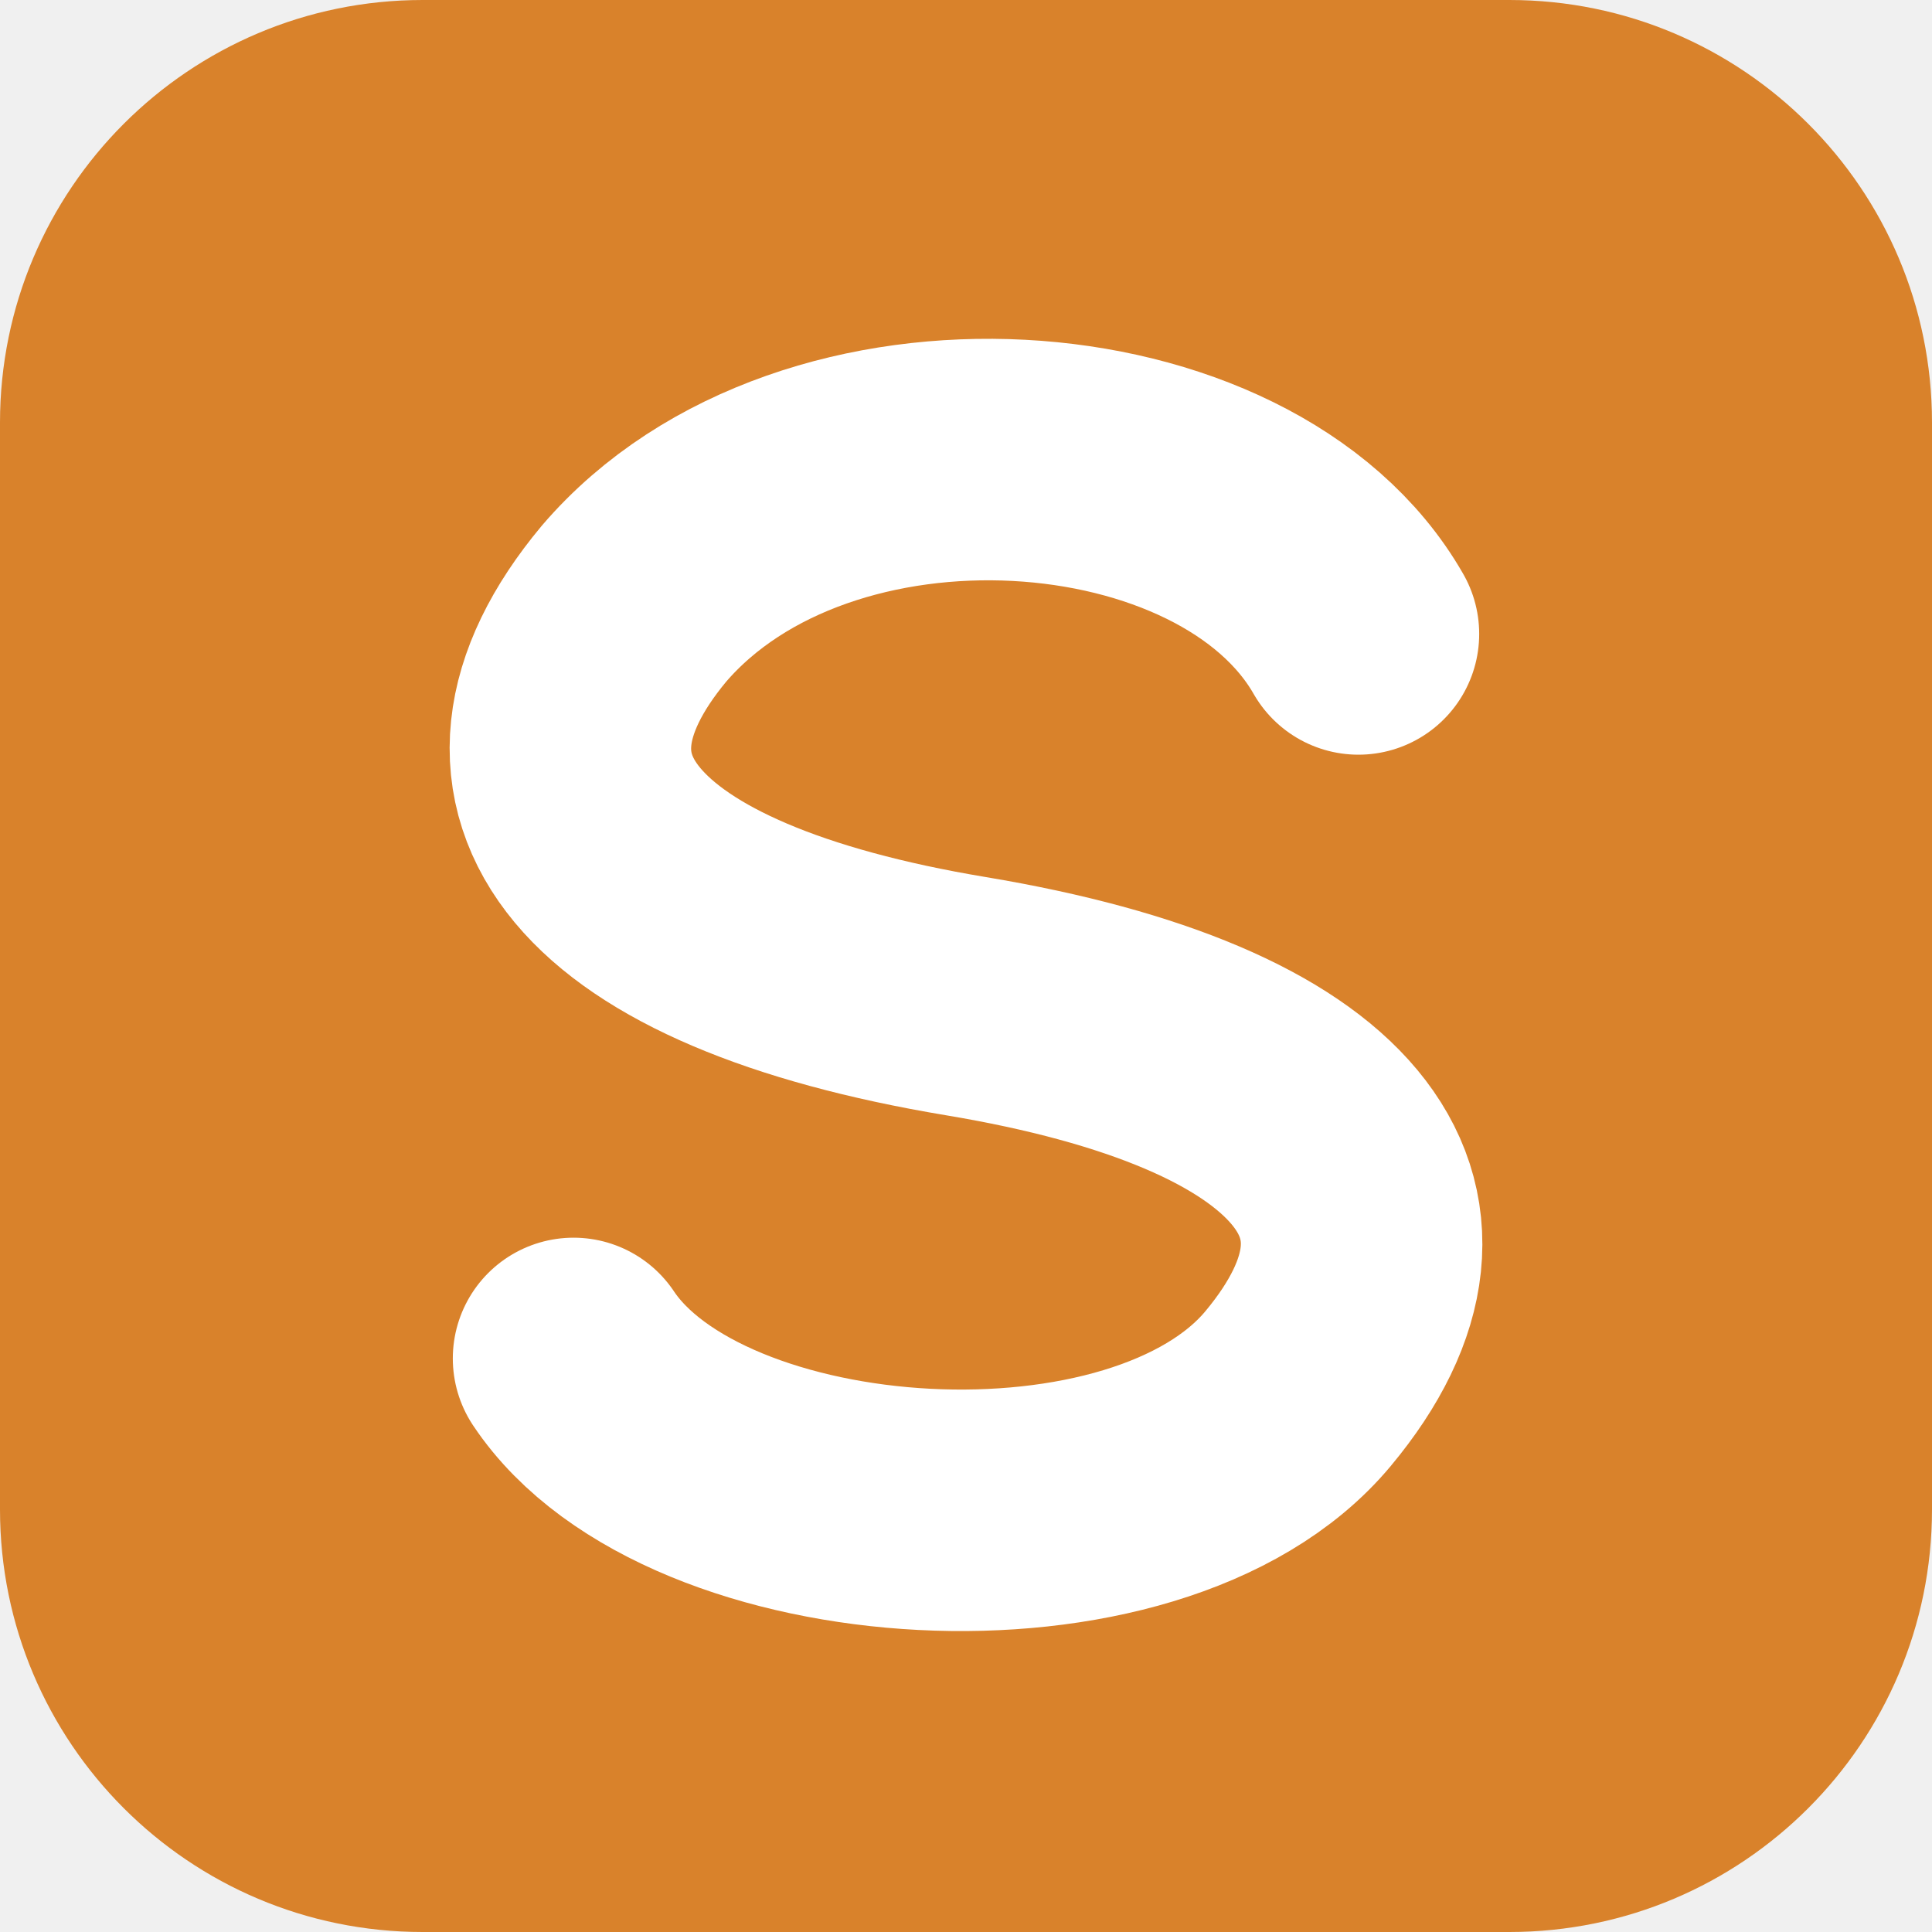
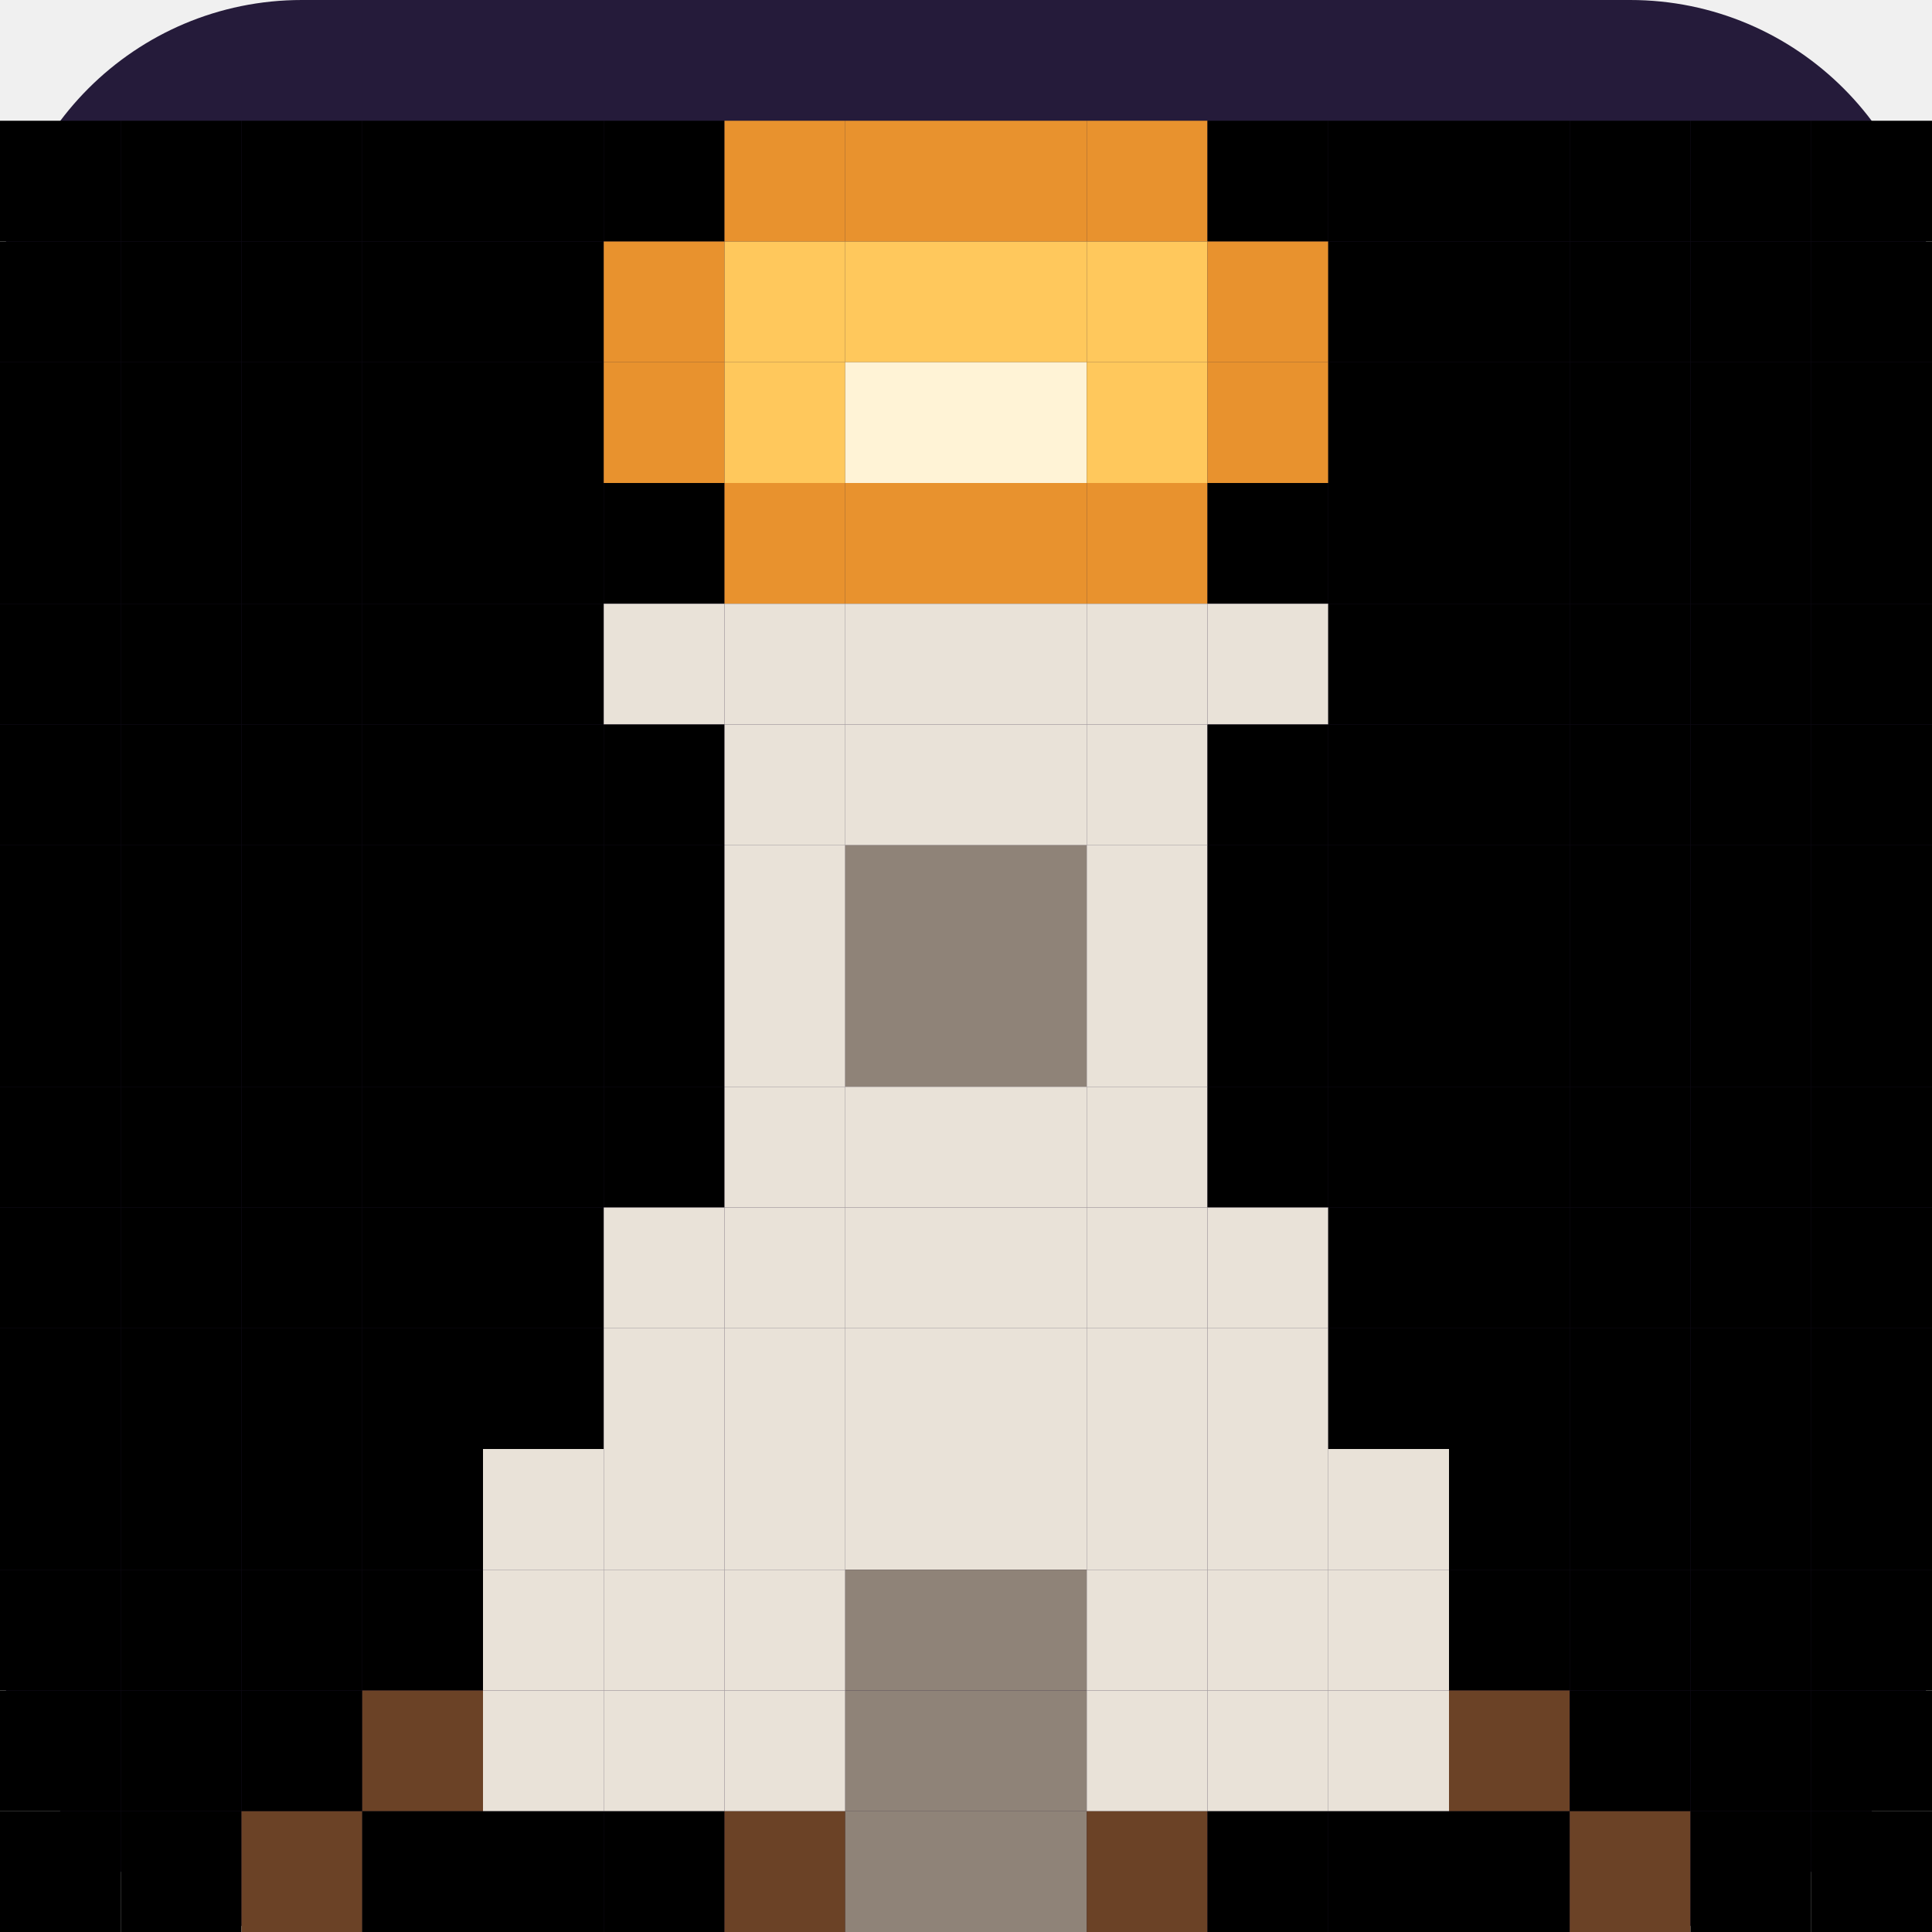
- <svg xmlns="http://www.w3.org/2000/svg" viewBox="0 0 64 64" width="64" height="64">
-   <rect width="64" height="64" rx="14" fill="#D9822B" />
-   <path d="M45 21C41 14 27 13 21 20c-5 6-1 11 11 13 12 2 16 7 11 13-5 6-20 5-24-1" fill="none" stroke="#fff" stroke-width="8" stroke-linecap="round" />
+ <svg xmlns="http://www.w3.org/2000/svg" viewBox="0 0 16 16" width="16" height="16">
+   <rect width="16" height="16" rx="2.5" fill="#251B3A" />
+   <rect x="0" y="1" width="1" height="1" fill="undefined" />
+   <rect x="1" y="1" width="1" height="1" fill="undefined" />
+   <rect x="2" y="1" width="1" height="1" fill="undefined" />
+   <rect x="3" y="1" width="1" height="1" fill="undefined" />
+   <rect x="4" y="1" width="1" height="1" fill="undefined" />
+   <rect x="5" y="1" width="1" height="1" fill="undefined" />
+   <rect x="6" y="1" width="1" height="1" fill="#E8922E" />
+   <rect x="7" y="1" width="1" height="1" fill="#E8922E" />
+   <rect x="8" y="1" width="1" height="1" fill="#E8922E" />
+   <rect x="9" y="1" width="1" height="1" fill="#E8922E" />
+   <rect x="10" y="1" width="1" height="1" fill="undefined" />
+   <rect x="11" y="1" width="1" height="1" fill="undefined" />
+   <rect x="12" y="1" width="1" height="1" fill="undefined" />
+   <rect x="13" y="1" width="1" height="1" fill="undefined" />
+   <rect x="14" y="1" width="1" height="1" fill="undefined" />
+   <rect x="15" y="1" width="1" height="1" fill="undefined" />
+   <rect x="0" y="2" width="1" height="1" fill="undefined" />
+   <rect x="1" y="2" width="1" height="1" fill="undefined" />
+   <rect x="2" y="2" width="1" height="1" fill="undefined" />
+   <rect x="3" y="2" width="1" height="1" fill="undefined" />
+   <rect x="4" y="2" width="1" height="1" fill="undefined" />
+   <rect x="5" y="2" width="1" height="1" fill="#E8922E" />
+   <rect x="6" y="2" width="1" height="1" fill="#FFC85C" />
+   <rect x="7" y="2" width="1" height="1" fill="#FFC85C" />
+   <rect x="8" y="2" width="1" height="1" fill="#FFC85C" />
+   <rect x="9" y="2" width="1" height="1" fill="#FFC85C" />
+   <rect x="10" y="2" width="1" height="1" fill="#E8922E" />
+   <rect x="11" y="2" width="1" height="1" fill="undefined" />
+   <rect x="12" y="2" width="1" height="1" fill="undefined" />
+   <rect x="13" y="2" width="1" height="1" fill="undefined" />
+   <rect x="14" y="2" width="1" height="1" fill="undefined" />
+   <rect x="15" y="2" width="1" height="1" fill="undefined" />
+   <rect x="0" y="3" width="1" height="1" fill="undefined" />
+   <rect x="1" y="3" width="1" height="1" fill="undefined" />
+   <rect x="2" y="3" width="1" height="1" fill="undefined" />
+   <rect x="3" y="3" width="1" height="1" fill="undefined" />
+   <rect x="4" y="3" width="1" height="1" fill="undefined" />
+   <rect x="5" y="3" width="1" height="1" fill="#E8922E" />
+   <rect x="6" y="3" width="1" height="1" fill="#FFC85C" />
+   <rect x="7" y="3" width="1" height="1" fill="#FFF3D6" />
+   <rect x="8" y="3" width="1" height="1" fill="#FFF3D6" />
+   <rect x="9" y="3" width="1" height="1" fill="#FFC85C" />
+   <rect x="10" y="3" width="1" height="1" fill="#E8922E" />
+   <rect x="11" y="3" width="1" height="1" fill="undefined" />
+   <rect x="12" y="3" width="1" height="1" fill="undefined" />
+   <rect x="13" y="3" width="1" height="1" fill="undefined" />
+   <rect x="14" y="3" width="1" height="1" fill="undefined" />
+   <rect x="15" y="3" width="1" height="1" fill="undefined" />
+   <rect x="0" y="4" width="1" height="1" fill="undefined" />
+   <rect x="1" y="4" width="1" height="1" fill="undefined" />
+   <rect x="2" y="4" width="1" height="1" fill="undefined" />
+   <rect x="3" y="4" width="1" height="1" fill="undefined" />
+   <rect x="4" y="4" width="1" height="1" fill="undefined" />
+   <rect x="5" y="4" width="1" height="1" fill="undefined" />
+   <rect x="6" y="4" width="1" height="1" fill="#E8922E" />
+   <rect x="7" y="4" width="1" height="1" fill="#E8922E" />
+   <rect x="8" y="4" width="1" height="1" fill="#E8922E" />
+   <rect x="9" y="4" width="1" height="1" fill="#E8922E" />
+   <rect x="10" y="4" width="1" height="1" fill="undefined" />
+   <rect x="11" y="4" width="1" height="1" fill="undefined" />
+   <rect x="12" y="4" width="1" height="1" fill="undefined" />
+   <rect x="13" y="4" width="1" height="1" fill="undefined" />
+   <rect x="14" y="4" width="1" height="1" fill="undefined" />
+   <rect x="15" y="4" width="1" height="1" fill="undefined" />
+   <rect x="0" y="5" width="1" height="1" fill="undefined" />
+   <rect x="1" y="5" width="1" height="1" fill="undefined" />
+   <rect x="2" y="5" width="1" height="1" fill="undefined" />
+   <rect x="3" y="5" width="1" height="1" fill="undefined" />
+   <rect x="4" y="5" width="1" height="1" fill="undefined" />
+   <rect x="5" y="5" width="1" height="1" fill="#E9E2D8" />
+   <rect x="6" y="5" width="1" height="1" fill="#E9E2D8" />
+   <rect x="7" y="5" width="1" height="1" fill="#E9E2D8" />
+   <rect x="8" y="5" width="1" height="1" fill="#E9E2D8" />
+   <rect x="9" y="5" width="1" height="1" fill="#E9E2D8" />
+   <rect x="10" y="5" width="1" height="1" fill="#E9E2D8" />
+   <rect x="11" y="5" width="1" height="1" fill="undefined" />
+   <rect x="12" y="5" width="1" height="1" fill="undefined" />
+   <rect x="13" y="5" width="1" height="1" fill="undefined" />
+   <rect x="14" y="5" width="1" height="1" fill="undefined" />
+   <rect x="15" y="5" width="1" height="1" fill="undefined" />
+   <rect x="0" y="6" width="1" height="1" fill="undefined" />
+   <rect x="1" y="6" width="1" height="1" fill="undefined" />
+   <rect x="2" y="6" width="1" height="1" fill="undefined" />
+   <rect x="3" y="6" width="1" height="1" fill="undefined" />
+   <rect x="4" y="6" width="1" height="1" fill="undefined" />
+   <rect x="5" y="6" width="1" height="1" fill="undefined" />
+   <rect x="6" y="6" width="1" height="1" fill="#E9E2D8" />
+   <rect x="7" y="6" width="1" height="1" fill="#E9E2D8" />
+   <rect x="8" y="6" width="1" height="1" fill="#E9E2D8" />
+   <rect x="9" y="6" width="1" height="1" fill="#E9E2D8" />
+   <rect x="10" y="6" width="1" height="1" fill="undefined" />
+   <rect x="11" y="6" width="1" height="1" fill="undefined" />
+   <rect x="12" y="6" width="1" height="1" fill="undefined" />
+   <rect x="13" y="6" width="1" height="1" fill="undefined" />
+   <rect x="14" y="6" width="1" height="1" fill="undefined" />
+   <rect x="15" y="6" width="1" height="1" fill="undefined" />
+   <rect x="0" y="7" width="1" height="1" fill="undefined" />
+   <rect x="1" y="7" width="1" height="1" fill="undefined" />
+   <rect x="2" y="7" width="1" height="1" fill="undefined" />
+   <rect x="3" y="7" width="1" height="1" fill="undefined" />
+   <rect x="4" y="7" width="1" height="1" fill="undefined" />
+   <rect x="5" y="7" width="1" height="1" fill="undefined" />
+   <rect x="6" y="7" width="1" height="1" fill="#E9E2D8" />
+   <rect x="7" y="7" width="1" height="1" fill="#8F8378" />
+   <rect x="8" y="7" width="1" height="1" fill="#8F8378" />
+   <rect x="9" y="7" width="1" height="1" fill="#E9E2D8" />
+   <rect x="10" y="7" width="1" height="1" fill="undefined" />
+   <rect x="11" y="7" width="1" height="1" fill="undefined" />
+   <rect x="12" y="7" width="1" height="1" fill="undefined" />
+   <rect x="13" y="7" width="1" height="1" fill="undefined" />
+   <rect x="14" y="7" width="1" height="1" fill="undefined" />
+   <rect x="15" y="7" width="1" height="1" fill="undefined" />
+   <rect x="0" y="8" width="1" height="1" fill="undefined" />
+   <rect x="1" y="8" width="1" height="1" fill="undefined" />
+   <rect x="2" y="8" width="1" height="1" fill="undefined" />
+   <rect x="3" y="8" width="1" height="1" fill="undefined" />
+   <rect x="4" y="8" width="1" height="1" fill="undefined" />
+   <rect x="5" y="8" width="1" height="1" fill="undefined" />
+   <rect x="6" y="8" width="1" height="1" fill="#E9E2D8" />
+   <rect x="7" y="8" width="1" height="1" fill="#8F8378" />
+   <rect x="8" y="8" width="1" height="1" fill="#8F8378" />
+   <rect x="9" y="8" width="1" height="1" fill="#E9E2D8" />
+   <rect x="10" y="8" width="1" height="1" fill="undefined" />
+   <rect x="11" y="8" width="1" height="1" fill="undefined" />
+   <rect x="12" y="8" width="1" height="1" fill="undefined" />
+   <rect x="13" y="8" width="1" height="1" fill="undefined" />
+   <rect x="14" y="8" width="1" height="1" fill="undefined" />
+   <rect x="15" y="8" width="1" height="1" fill="undefined" />
+   <rect x="0" y="9" width="1" height="1" fill="undefined" />
+   <rect x="1" y="9" width="1" height="1" fill="undefined" />
+   <rect x="2" y="9" width="1" height="1" fill="undefined" />
+   <rect x="3" y="9" width="1" height="1" fill="undefined" />
+   <rect x="4" y="9" width="1" height="1" fill="undefined" />
+   <rect x="5" y="9" width="1" height="1" fill="undefined" />
+   <rect x="6" y="9" width="1" height="1" fill="#E9E2D8" />
+   <rect x="7" y="9" width="1" height="1" fill="#E9E2D8" />
+   <rect x="8" y="9" width="1" height="1" fill="#E9E2D8" />
+   <rect x="9" y="9" width="1" height="1" fill="#E9E2D8" />
+   <rect x="10" y="9" width="1" height="1" fill="undefined" />
+   <rect x="11" y="9" width="1" height="1" fill="undefined" />
+   <rect x="12" y="9" width="1" height="1" fill="undefined" />
+   <rect x="13" y="9" width="1" height="1" fill="undefined" />
+   <rect x="14" y="9" width="1" height="1" fill="undefined" />
+   <rect x="15" y="9" width="1" height="1" fill="undefined" />
+   <rect x="0" y="10" width="1" height="1" fill="undefined" />
+   <rect x="1" y="10" width="1" height="1" fill="undefined" />
+   <rect x="2" y="10" width="1" height="1" fill="undefined" />
+   <rect x="3" y="10" width="1" height="1" fill="undefined" />
+   <rect x="4" y="10" width="1" height="1" fill="undefined" />
+   <rect x="5" y="10" width="1" height="1" fill="#E9E2D8" />
+   <rect x="6" y="10" width="1" height="1" fill="#E9E2D8" />
+   <rect x="7" y="10" width="1" height="1" fill="#E9E2D8" />
+   <rect x="8" y="10" width="1" height="1" fill="#E9E2D8" />
+   <rect x="9" y="10" width="1" height="1" fill="#E9E2D8" />
+   <rect x="10" y="10" width="1" height="1" fill="#E9E2D8" />
+   <rect x="11" y="10" width="1" height="1" fill="undefined" />
+   <rect x="12" y="10" width="1" height="1" fill="undefined" />
+   <rect x="13" y="10" width="1" height="1" fill="undefined" />
+   <rect x="14" y="10" width="1" height="1" fill="undefined" />
+   <rect x="15" y="10" width="1" height="1" fill="undefined" />
+   <rect x="0" y="11" width="1" height="1" fill="undefined" />
+   <rect x="1" y="11" width="1" height="1" fill="undefined" />
+   <rect x="2" y="11" width="1" height="1" fill="undefined" />
+   <rect x="3" y="11" width="1" height="1" fill="undefined" />
+   <rect x="4" y="11" width="1" height="1" fill="undefined" />
+   <rect x="5" y="11" width="1" height="1" fill="#E9E2D8" />
+   <rect x="6" y="11" width="1" height="1" fill="#E9E2D8" />
+   <rect x="7" y="11" width="1" height="1" fill="#E9E2D8" />
+   <rect x="8" y="11" width="1" height="1" fill="#E9E2D8" />
+   <rect x="9" y="11" width="1" height="1" fill="#E9E2D8" />
+   <rect x="10" y="11" width="1" height="1" fill="#E9E2D8" />
+   <rect x="11" y="11" width="1" height="1" fill="undefined" />
+   <rect x="12" y="11" width="1" height="1" fill="undefined" />
+   <rect x="13" y="11" width="1" height="1" fill="undefined" />
+   <rect x="14" y="11" width="1" height="1" fill="undefined" />
+   <rect x="15" y="11" width="1" height="1" fill="undefined" />
+   <rect x="0" y="12" width="1" height="1" fill="undefined" />
+   <rect x="1" y="12" width="1" height="1" fill="undefined" />
+   <rect x="2" y="12" width="1" height="1" fill="undefined" />
+   <rect x="3" y="12" width="1" height="1" fill="undefined" />
+   <rect x="4" y="12" width="1" height="1" fill="#E9E2D8" />
+   <rect x="5" y="12" width="1" height="1" fill="#E9E2D8" />
+   <rect x="6" y="12" width="1" height="1" fill="#E9E2D8" />
+   <rect x="7" y="12" width="1" height="1" fill="#E9E2D8" />
+   <rect x="8" y="12" width="1" height="1" fill="#E9E2D8" />
+   <rect x="9" y="12" width="1" height="1" fill="#E9E2D8" />
+   <rect x="10" y="12" width="1" height="1" fill="#E9E2D8" />
+   <rect x="11" y="12" width="1" height="1" fill="#E9E2D8" />
+   <rect x="12" y="12" width="1" height="1" fill="undefined" />
+   <rect x="13" y="12" width="1" height="1" fill="undefined" />
+   <rect x="14" y="12" width="1" height="1" fill="undefined" />
+   <rect x="15" y="12" width="1" height="1" fill="undefined" />
+   <rect x="0" y="13" width="1" height="1" fill="undefined" />
+   <rect x="1" y="13" width="1" height="1" fill="undefined" />
+   <rect x="2" y="13" width="1" height="1" fill="undefined" />
+   <rect x="3" y="13" width="1" height="1" fill="undefined" />
+   <rect x="4" y="13" width="1" height="1" fill="#E9E2D8" />
+   <rect x="5" y="13" width="1" height="1" fill="#E9E2D8" />
+   <rect x="6" y="13" width="1" height="1" fill="#E9E2D8" />
+   <rect x="7" y="13" width="1" height="1" fill="#8F8378" />
+   <rect x="8" y="13" width="1" height="1" fill="#8F8378" />
+   <rect x="9" y="13" width="1" height="1" fill="#E9E2D8" />
+   <rect x="10" y="13" width="1" height="1" fill="#E9E2D8" />
+   <rect x="11" y="13" width="1" height="1" fill="#E9E2D8" />
+   <rect x="12" y="13" width="1" height="1" fill="undefined" />
+   <rect x="13" y="13" width="1" height="1" fill="undefined" />
+   <rect x="14" y="13" width="1" height="1" fill="undefined" />
+   <rect x="15" y="13" width="1" height="1" fill="undefined" />
+   <rect x="0" y="14" width="1" height="1" fill="undefined" />
+   <rect x="1" y="14" width="1" height="1" fill="undefined" />
+   <rect x="2" y="14" width="1" height="1" fill="undefined" />
+   <rect x="3" y="14" width="1" height="1" fill="#6B4226" />
+   <rect x="4" y="14" width="1" height="1" fill="#E9E2D8" />
+   <rect x="5" y="14" width="1" height="1" fill="#E9E2D8" />
+   <rect x="6" y="14" width="1" height="1" fill="#E9E2D8" />
+   <rect x="7" y="14" width="1" height="1" fill="#8F8378" />
+   <rect x="8" y="14" width="1" height="1" fill="#8F8378" />
+   <rect x="9" y="14" width="1" height="1" fill="#E9E2D8" />
+   <rect x="10" y="14" width="1" height="1" fill="#E9E2D8" />
+   <rect x="11" y="14" width="1" height="1" fill="#E9E2D8" />
+   <rect x="12" y="14" width="1" height="1" fill="#6B4226" />
+   <rect x="13" y="14" width="1" height="1" fill="undefined" />
+   <rect x="14" y="14" width="1" height="1" fill="undefined" />
+   <rect x="15" y="14" width="1" height="1" fill="undefined" />
+   <rect x="0" y="15" width="1" height="1" fill="undefined" />
+   <rect x="1" y="15" width="1" height="1" fill="undefined" />
+   <rect x="2" y="15" width="1" height="1" fill="#6B4226" />
+   <rect x="3" y="15" width="1" height="1" fill="undefined" />
+   <rect x="4" y="15" width="1" height="1" fill="undefined" />
+   <rect x="5" y="15" width="1" height="1" fill="undefined" />
+   <rect x="6" y="15" width="1" height="1" fill="#6B4226" />
+   <rect x="7" y="15" width="1" height="1" fill="#8F8378" />
+   <rect x="8" y="15" width="1" height="1" fill="#8F8378" />
+   <rect x="9" y="15" width="1" height="1" fill="#6B4226" />
+   <rect x="10" y="15" width="1" height="1" fill="undefined" />
+   <rect x="11" y="15" width="1" height="1" fill="undefined" />
+   <rect x="12" y="15" width="1" height="1" fill="undefined" />
+   <rect x="13" y="15" width="1" height="1" fill="#6B4226" />
+   <rect x="14" y="15" width="1" height="1" fill="undefined" />
+   <rect x="15" y="15" width="1" height="1" fill="undefined" />
</svg>
